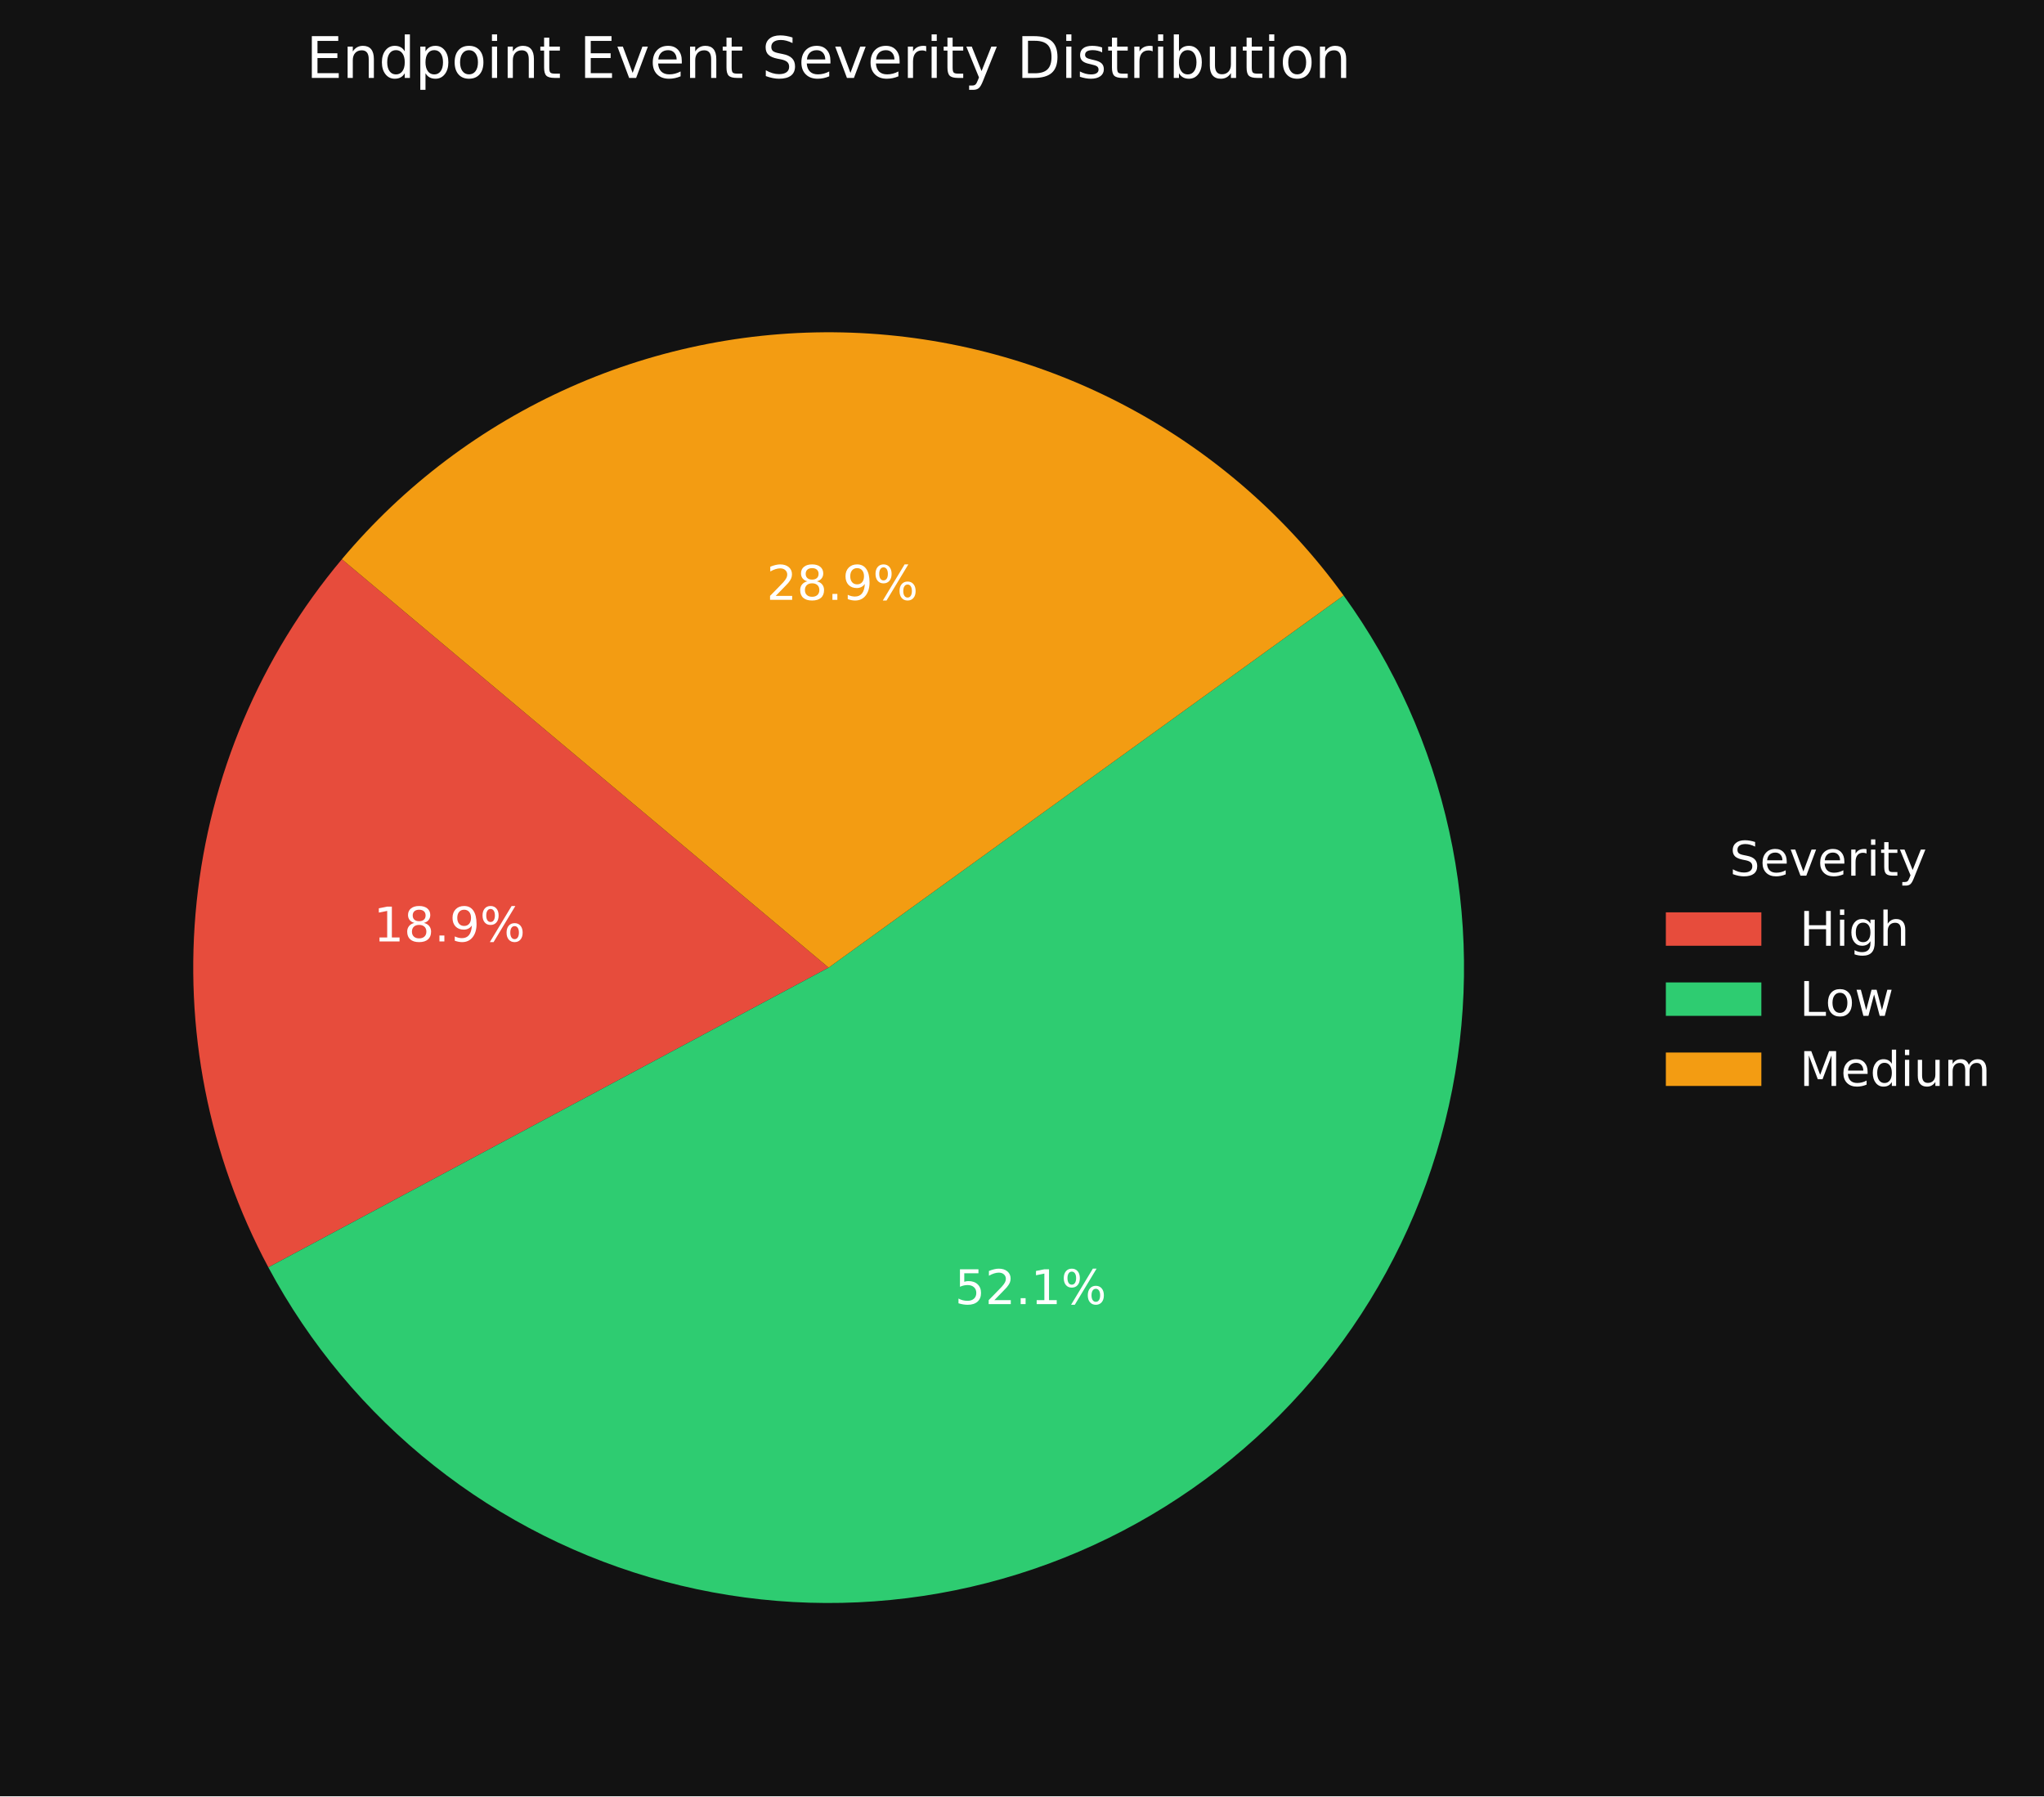
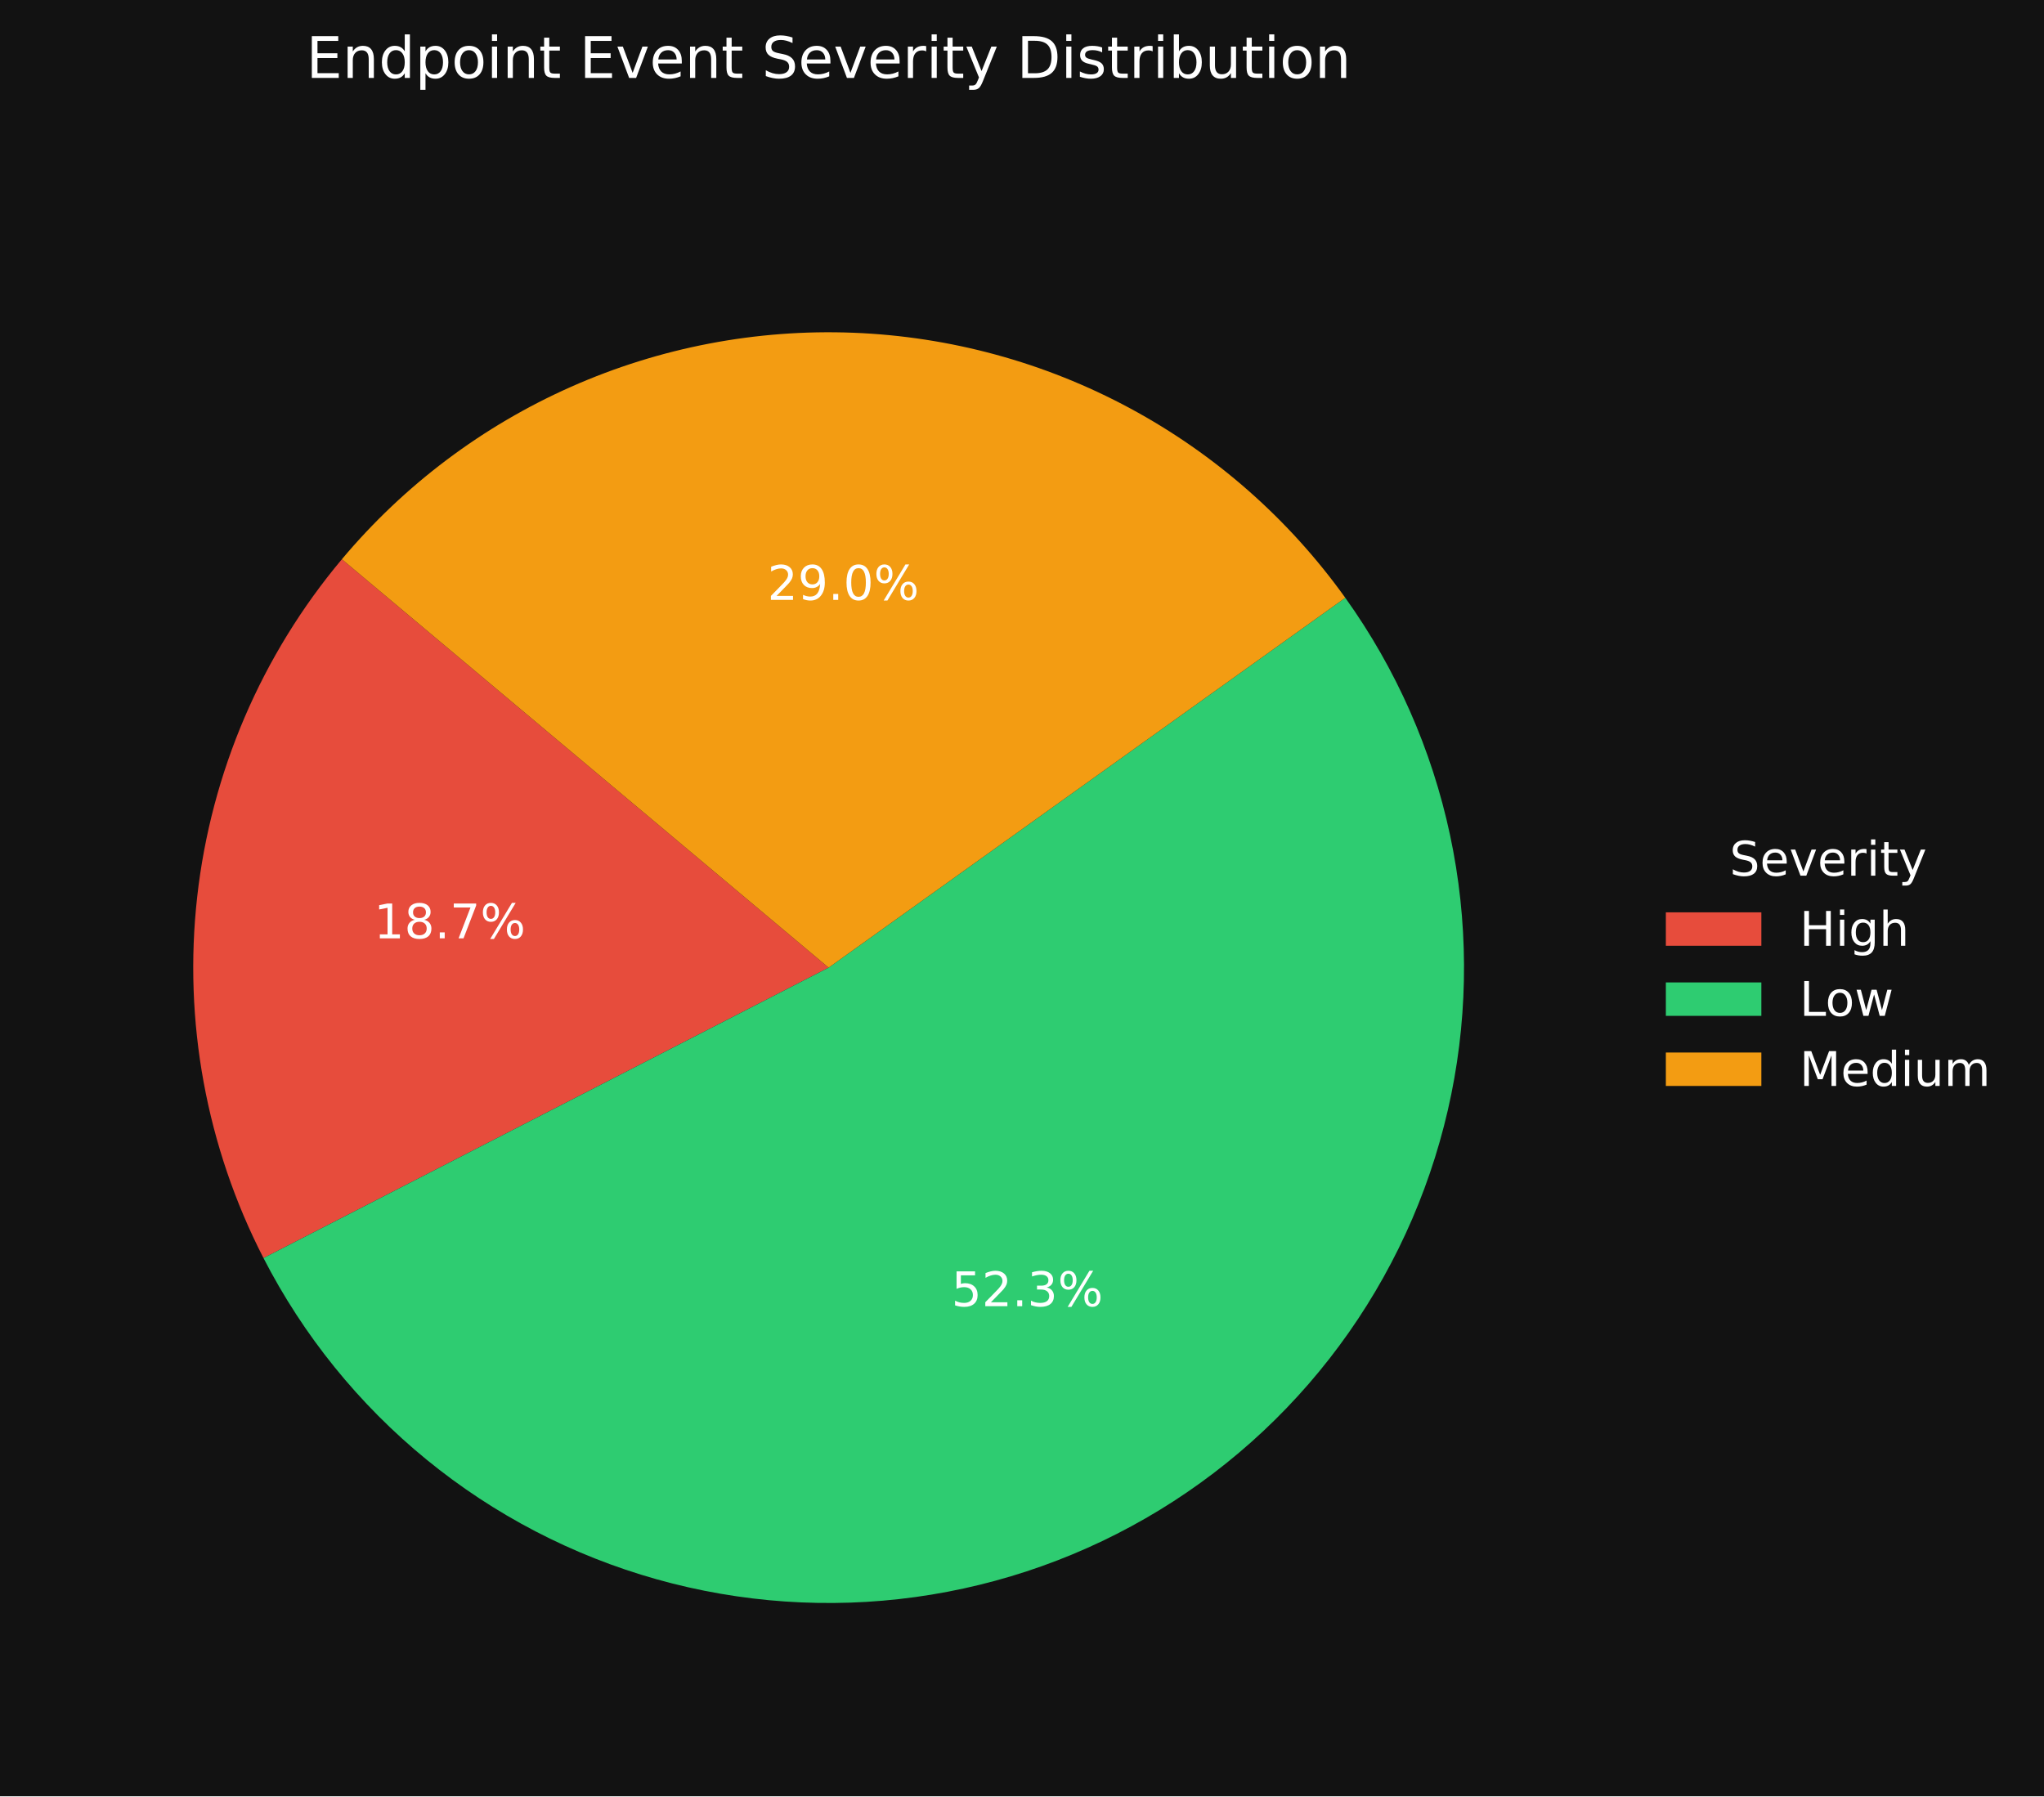
<svg xmlns="http://www.w3.org/2000/svg" xmlns:xlink="http://www.w3.org/1999/xlink" width="428.026pt" height="376.158pt" viewBox="0 0 428.026 376.158" version="1.1">
  <defs>
    <style type="text/css">*{stroke-linejoin: round; stroke-linecap: butt}</style>
  </defs>
  <g id="figure_1">
    <g id="patch_1">
      <path d="M 0 376.158  L 428.026 376.158  L 428.026 -0  L 0 -0  z " style="fill: #121212" />
    </g>
    <g id="axes_1">
      <g id="patch_2">
-         <path d="M 71.593 117.111  C 54.516 137.463 43.92 162.47 41.176 188.895  C 38.432 215.32 43.664 241.971 56.195 265.397  L 173.52 202.638  z " style="fill: #e74c3c" />
+         <path d="M 71.593 117.111  C 54.756 137.177 44.213 161.776 41.293 187.807  C 38.373 213.838 43.204 240.16 55.178 263.458  L 173.52 202.638  z " style="fill: #e74c3c" />
      </g>
      <g id="patch_3">
-         <path d="M 56.195 265.397  C 64.792 281.469 76.6 295.604 90.886 306.924  C 105.171 318.243 121.631 326.508 139.243 331.203  C 156.854 335.899 175.244 336.926 193.269 334.22  C 211.294 331.515 228.572 325.135 244.029 315.476  C 259.486 305.817 272.795 293.085 283.128 278.07  C 293.461 263.056 300.6 246.077 304.1 228.189  C 307.6 210.302 307.387 191.884 303.476 174.083  C 299.564 156.281 292.036 139.471 281.359 124.698  L 173.52 202.638  z " style="fill: #2ecc71" />
+         <path d="M 55.178 263.458  C 63.54 279.728 75.168 294.101 89.335 305.676  C 103.501 317.25 119.904 325.78 137.515 330.73  C 155.126 335.68 173.571 336.946 191.693 334.447  C 209.815 331.949 227.229 325.739 242.843 316.208  C 258.458 306.677 271.941 294.027 282.446 279.051  C 292.952 264.075 300.258 247.092 303.905 229.165  C 307.552 211.239 307.463 192.751 303.644 174.861  C 299.825 156.97 292.357 140.058 281.708 125.183  L 173.52 202.638  z " style="fill: #2ecc71" />
      </g>
      <g id="patch_4">
-         <path d="M 281.359 124.698  C 269.503 108.294 254.059 94.809 236.206 85.274  C 218.352 75.738 198.556 70.401 178.329 69.669  C 158.102 68.937 137.973 72.831 119.477 81.052  C 100.982 89.273 84.603 101.606 71.593 117.111  L 173.52 202.638  z " style="fill: #f39c12" />
+         <path d="M 281.708 125.183  C 269.896 108.685 254.466 95.105 236.6 85.485  C 218.735 75.866 198.903 70.459 178.628 69.68  C 158.352 68.901 138.164 72.771 119.614 80.991  C 101.063 89.212 84.636 101.568 71.593 117.111  L 173.52 202.638  z " style="fill: #f39c12" />
      </g>
      <g id="matplotlib.axis_1" />
      <g id="matplotlib.axis_2" />
      <g id="text_1">
-         <g style="fill: #ffffff" transform="translate(78.2298 197.1516) scale(0.1 -0.1)">
+         <g style="fill: #ffffff" transform="translate(78.30033 196.4985) scale(0.1 -0.1)">
          <defs>
            <path id="DejaVuSans-31" d="M 794 531  L 1825 531  L 1825 4091  L 703 3866  L 703 4441  L 1819 4666  L 2450 4666  L 2450 531  L 3481 531  L 3481 0  L 794 0  L 794 531  z " transform="scale(0.015625)" />
            <path id="DejaVuSans-38" d="M 2034 2216  Q 1584 2216 1326 1975  Q 1069 1734 1069 1313  Q 1069 891 1326 650  Q 1584 409 2034 409  Q 2484 409 2743 651  Q 3003 894 3003 1313  Q 3003 1734 2745 1975  Q 2488 2216 2034 2216  z M 1403 2484  Q 997 2584 770 2862  Q 544 3141 544 3541  Q 544 4100 942 4425  Q 1341 4750 2034 4750  Q 2731 4750 3128 4425  Q 3525 4100 3525 3541  Q 3525 3141 3298 2862  Q 3072 2584 2669 2484  Q 3125 2378 3379 2068  Q 3634 1759 3634 1313  Q 3634 634 3220 271  Q 2806 -91 2034 -91  Q 1263 -91 848 271  Q 434 634 434 1313  Q 434 1759 690 2068  Q 947 2378 1403 2484  z M 1172 3481  Q 1172 3119 1398 2916  Q 1625 2713 2034 2713  Q 2441 2713 2670 2916  Q 2900 3119 2900 3481  Q 2900 3844 2670 4047  Q 2441 4250 2034 4250  Q 1625 4250 1398 4047  Q 1172 3844 1172 3481  z " transform="scale(0.015625)" />
            <path id="DejaVuSans-2e" d="M 684 794  L 1344 794  L 1344 0  L 684 0  L 684 794  z " transform="scale(0.015625)" />
-             <path id="DejaVuSans-39" d="M 703 97  L 703 672  Q 941 559 1184 500  Q 1428 441 1663 441  Q 2288 441 2617 861  Q 2947 1281 2994 2138  Q 2813 1869 2534 1725  Q 2256 1581 1919 1581  Q 1219 1581 811 2004  Q 403 2428 403 3163  Q 403 3881 828 4315  Q 1253 4750 1959 4750  Q 2769 4750 3195 4129  Q 3622 3509 3622 2328  Q 3622 1225 3098 567  Q 2575 -91 1691 -91  Q 1453 -91 1209 -44  Q 966 3 703 97  z M 1959 2075  Q 2384 2075 2632 2365  Q 2881 2656 2881 3163  Q 2881 3666 2632 3958  Q 2384 4250 1959 4250  Q 1534 4250 1286 3958  Q 1038 3666 1038 3163  Q 1038 2656 1286 2365  Q 1534 2075 1959 2075  z " transform="scale(0.015625)" />
+             <path id="DejaVuSans-37" d="M 525 4666  L 3525 4666  L 3525 4397  L 1831 0  L 1172 0  L 2766 4134  L 525 4134  L 525 4666  z " transform="scale(0.015625)" />
            <path id="DejaVuSans-25" d="M 4653 2053  Q 4381 2053 4226 1822  Q 4072 1591 4072 1178  Q 4072 772 4226 539  Q 4381 306 4653 306  Q 4919 306 5073 539  Q 5228 772 5228 1178  Q 5228 1588 5073 1820  Q 4919 2053 4653 2053  z M 4653 2450  Q 5147 2450 5437 2106  Q 5728 1763 5728 1178  Q 5728 594 5436 251  Q 5144 -91 4653 -91  Q 4153 -91 3862 251  Q 3572 594 3572 1178  Q 3572 1766 3864 2108  Q 4156 2450 4653 2450  z M 1428 4353  Q 1159 4353 1004 4120  Q 850 3888 850 3481  Q 850 3069 1003 2837  Q 1156 2606 1428 2606  Q 1700 2606 1854 2837  Q 2009 3069 2009 3481  Q 2009 3884 1853 4118  Q 1697 4353 1428 4353  z M 4250 4750  L 4750 4750  L 1831 -91  L 1331 -91  L 4250 4750  z M 1428 4750  Q 1922 4750 2215 4408  Q 2509 4066 2509 3481  Q 2509 2891 2217 2550  Q 1925 2209 1428 2209  Q 931 2209 642 2551  Q 353 2894 353 3481  Q 353 4063 643 4406  Q 934 4750 1428 4750  z " transform="scale(0.015625)" />
          </defs>
          <use xlink:href="#DejaVuSans-31" />
          <use xlink:href="#DejaVuSans-38" transform="translate(63.62305 0)" />
          <use xlink:href="#DejaVuSans-2e" transform="translate(127.2461 0)" />
-           <use xlink:href="#DejaVuSans-39" transform="translate(159.0332 0)" />
+           <use xlink:href="#DejaVuSans-37" transform="translate(159.0332 0)" />
          <use xlink:href="#DejaVuSans-25" transform="translate(222.6562 0)" />
        </g>
      </g>
      <g id="text_2">
-         <g style="fill: #ffffff" transform="translate(199.9418 273.1002) scale(0.1 -0.1)">
+         <g style="fill: #ffffff" transform="translate(199.2305 273.5395) scale(0.1 -0.1)">
          <defs>
            <path id="DejaVuSans-35" d="M 691 4666  L 3169 4666  L 3169 4134  L 1269 4134  L 1269 2991  Q 1406 3038 1543 3061  Q 1681 3084 1819 3084  Q 2600 3084 3056 2656  Q 3513 2228 3513 1497  Q 3513 744 3044 326  Q 2575 -91 1722 -91  Q 1428 -91 1123 -41  Q 819 9 494 109  L 494 744  Q 775 591 1075 516  Q 1375 441 1709 441  Q 2250 441 2565 725  Q 2881 1009 2881 1497  Q 2881 1984 2565 2268  Q 2250 2553 1709 2553  Q 1456 2553 1204 2497  Q 953 2441 691 2322  L 691 4666  z " transform="scale(0.015625)" />
            <path id="DejaVuSans-32" d="M 1228 531  L 3431 531  L 3431 0  L 469 0  L 469 531  Q 828 903 1448 1529  Q 2069 2156 2228 2338  Q 2531 2678 2651 2914  Q 2772 3150 2772 3378  Q 2772 3750 2511 3984  Q 2250 4219 1831 4219  Q 1534 4219 1204 4116  Q 875 4013 500 3803  L 500 4441  Q 881 4594 1212 4672  Q 1544 4750 1819 4750  Q 2544 4750 2975 4387  Q 3406 4025 3406 3419  Q 3406 3131 3298 2873  Q 3191 2616 2906 2266  Q 2828 2175 2409 1742  Q 1991 1309 1228 531  z " transform="scale(0.015625)" />
+             <path id="DejaVuSans-33" d="M 2597 2516  Q 3050 2419 3304 2112  Q 3559 1806 3559 1356  Q 3559 666 3084 287  Q 2609 -91 1734 -91  Q 1441 -91 1130 -33  Q 819 25 488 141  L 488 750  Q 750 597 1062 519  Q 1375 441 1716 441  Q 2309 441 2620 675  Q 2931 909 2931 1356  Q 2931 1769 2642 2001  Q 2353 2234 1838 2234  L 1294 2234  L 1294 2753  L 1863 2753  Q 2328 2753 2575 2939  Q 2822 3125 2822 3475  Q 2822 3834 2567 4026  Q 2313 4219 1838 4219  Q 1578 4219 1281 4162  Q 984 4106 628 3988  L 628 4550  Q 988 4650 1302 4700  Q 1616 4750 1894 4750  Q 2613 4750 3031 4423  Q 3450 4097 3450 3541  Q 3450 3153 3228 2886  Q 3006 2619 2597 2516  z " transform="scale(0.015625)" />
          </defs>
          <use xlink:href="#DejaVuSans-35" />
          <use xlink:href="#DejaVuSans-32" transform="translate(63.62305 0)" />
          <use xlink:href="#DejaVuSans-2e" transform="translate(127.2461 0)" />
-           <use xlink:href="#DejaVuSans-31" transform="translate(159.0332 0)" />
+           <use xlink:href="#DejaVuSans-33" transform="translate(159.0332 0)" />
          <use xlink:href="#DejaVuSans-25" transform="translate(222.6562 0)" />
        </g>
      </g>
      <g id="text_3">
-         <g style="fill: #ffffff" transform="translate(160.522 125.6161) scale(0.1 -0.1)">
+         <g style="fill: #ffffff" transform="translate(160.7011 125.6227) scale(0.1 -0.1)">
+           <defs>
+             <path id="DejaVuSans-39" d="M 703 97  L 703 672  Q 941 559 1184 500  Q 1428 441 1663 441  Q 2288 441 2617 861  Q 2947 1281 2994 2138  Q 2813 1869 2534 1725  Q 2256 1581 1919 1581  Q 1219 1581 811 2004  Q 403 2428 403 3163  Q 403 3881 828 4315  Q 1253 4750 1959 4750  Q 2769 4750 3195 4129  Q 3622 3509 3622 2328  Q 3622 1225 3098 567  Q 2575 -91 1691 -91  Q 1453 -91 1209 -44  Q 966 3 703 97  z M 1959 2075  Q 2384 2075 2632 2365  Q 2881 2656 2881 3163  Q 2881 3666 2632 3958  Q 2384 4250 1959 4250  Q 1534 4250 1286 3958  Q 1038 3666 1038 3163  Q 1038 2656 1286 2365  Q 1534 2075 1959 2075  z " transform="scale(0.015625)" />
+             <path id="DejaVuSans-30" d="M 2034 4250  Q 1547 4250 1301 3770  Q 1056 3291 1056 2328  Q 1056 1369 1301 889  Q 1547 409 2034 409  Q 2525 409 2770 889  Q 3016 1369 3016 2328  Q 3016 3291 2770 3770  Q 2525 4250 2034 4250  z M 2034 4750  Q 2819 4750 3233 4129  Q 3647 3509 3647 2328  Q 3647 1150 3233 529  Q 2819 -91 2034 -91  Q 1250 -91 836 529  Q 422 1150 422 2328  Q 422 3509 836 4129  Q 1250 4750 2034 4750  z " transform="scale(0.015625)" />
+           </defs>
          <use xlink:href="#DejaVuSans-32" />
-           <use xlink:href="#DejaVuSans-38" transform="translate(63.62305 0)" />
+           <use xlink:href="#DejaVuSans-39" transform="translate(63.62305 0)" />
          <use xlink:href="#DejaVuSans-2e" transform="translate(127.2461 0)" />
-           <use xlink:href="#DejaVuSans-39" transform="translate(159.0332 0)" />
+           <use xlink:href="#DejaVuSans-30" transform="translate(159.0332 0)" />
          <use xlink:href="#DejaVuSans-25" transform="translate(222.6562 0)" />
        </g>
      </g>
      <g id="text_4">
        <g style="fill: #ffffff" transform="translate(64.12219 16.31812) scale(0.12 -0.12)">
          <defs>
            <path id="DejaVuSans-45" d="M 628 4666  L 3578 4666  L 3578 4134  L 1259 4134  L 1259 2753  L 3481 2753  L 3481 2222  L 1259 2222  L 1259 531  L 3634 531  L 3634 0  L 628 0  L 628 4666  z " transform="scale(0.015625)" />
            <path id="DejaVuSans-6e" d="M 3513 2113  L 3513 0  L 2938 0  L 2938 2094  Q 2938 2591 2744 2837  Q 2550 3084 2163 3084  Q 1697 3084 1428 2787  Q 1159 2491 1159 1978  L 1159 0  L 581 0  L 581 3500  L 1159 3500  L 1159 2956  Q 1366 3272 1645 3428  Q 1925 3584 2291 3584  Q 2894 3584 3203 3211  Q 3513 2838 3513 2113  z " transform="scale(0.015625)" />
            <path id="DejaVuSans-64" d="M 2906 2969  L 2906 4863  L 3481 4863  L 3481 0  L 2906 0  L 2906 525  Q 2725 213 2448 61  Q 2172 -91 1784 -91  Q 1150 -91 751 415  Q 353 922 353 1747  Q 353 2572 751 3078  Q 1150 3584 1784 3584  Q 2172 3584 2448 3432  Q 2725 3281 2906 2969  z M 947 1747  Q 947 1113 1208 752  Q 1469 391 1925 391  Q 2381 391 2643 752  Q 2906 1113 2906 1747  Q 2906 2381 2643 2742  Q 2381 3103 1925 3103  Q 1469 3103 1208 2742  Q 947 2381 947 1747  z " transform="scale(0.015625)" />
            <path id="DejaVuSans-70" d="M 1159 525  L 1159 -1331  L 581 -1331  L 581 3500  L 1159 3500  L 1159 2969  Q 1341 3281 1617 3432  Q 1894 3584 2278 3584  Q 2916 3584 3314 3078  Q 3713 2572 3713 1747  Q 3713 922 3314 415  Q 2916 -91 2278 -91  Q 1894 -91 1617 61  Q 1341 213 1159 525  z M 3116 1747  Q 3116 2381 2855 2742  Q 2594 3103 2138 3103  Q 1681 3103 1420 2742  Q 1159 2381 1159 1747  Q 1159 1113 1420 752  Q 1681 391 2138 391  Q 2594 391 2855 752  Q 3116 1113 3116 1747  z " transform="scale(0.015625)" />
            <path id="DejaVuSans-6f" d="M 1959 3097  Q 1497 3097 1228 2736  Q 959 2375 959 1747  Q 959 1119 1226 758  Q 1494 397 1959 397  Q 2419 397 2687 759  Q 2956 1122 2956 1747  Q 2956 2369 2687 2733  Q 2419 3097 1959 3097  z M 1959 3584  Q 2709 3584 3137 3096  Q 3566 2609 3566 1747  Q 3566 888 3137 398  Q 2709 -91 1959 -91  Q 1206 -91 779 398  Q 353 888 353 1747  Q 353 2609 779 3096  Q 1206 3584 1959 3584  z " transform="scale(0.015625)" />
            <path id="DejaVuSans-69" d="M 603 3500  L 1178 3500  L 1178 0  L 603 0  L 603 3500  z M 603 4863  L 1178 4863  L 1178 4134  L 603 4134  L 603 4863  z " transform="scale(0.015625)" />
            <path id="DejaVuSans-74" d="M 1172 4494  L 1172 3500  L 2356 3500  L 2356 3053  L 1172 3053  L 1172 1153  Q 1172 725 1289 603  Q 1406 481 1766 481  L 2356 481  L 2356 0  L 1766 0  Q 1100 0 847 248  Q 594 497 594 1153  L 594 3053  L 172 3053  L 172 3500  L 594 3500  L 594 4494  L 1172 4494  z " transform="scale(0.015625)" />
            <path id="DejaVuSans-20" transform="scale(0.015625)" />
            <path id="DejaVuSans-76" d="M 191 3500  L 800 3500  L 1894 563  L 2988 3500  L 3597 3500  L 2284 0  L 1503 0  L 191 3500  z " transform="scale(0.015625)" />
            <path id="DejaVuSans-65" d="M 3597 1894  L 3597 1613  L 953 1613  Q 991 1019 1311 708  Q 1631 397 2203 397  Q 2534 397 2845 478  Q 3156 559 3463 722  L 3463 178  Q 3153 47 2828 -22  Q 2503 -91 2169 -91  Q 1331 -91 842 396  Q 353 884 353 1716  Q 353 2575 817 3079  Q 1281 3584 2069 3584  Q 2775 3584 3186 3129  Q 3597 2675 3597 1894  z M 3022 2063  Q 3016 2534 2758 2815  Q 2500 3097 2075 3097  Q 1594 3097 1305 2825  Q 1016 2553 972 2059  L 3022 2063  z " transform="scale(0.015625)" />
            <path id="DejaVuSans-53" d="M 3425 4513  L 3425 3897  Q 3066 4069 2747 4153  Q 2428 4238 2131 4238  Q 1616 4238 1336 4038  Q 1056 3838 1056 3469  Q 1056 3159 1242 3001  Q 1428 2844 1947 2747  L 2328 2669  Q 3034 2534 3370 2195  Q 3706 1856 3706 1288  Q 3706 609 3251 259  Q 2797 -91 1919 -91  Q 1588 -91 1214 -16  Q 841 59 441 206  L 441 856  Q 825 641 1194 531  Q 1563 422 1919 422  Q 2459 422 2753 634  Q 3047 847 3047 1241  Q 3047 1584 2836 1778  Q 2625 1972 2144 2069  L 1759 2144  Q 1053 2284 737 2584  Q 422 2884 422 3419  Q 422 4038 858 4394  Q 1294 4750 2059 4750  Q 2388 4750 2728 4690  Q 3069 4631 3425 4513  z " transform="scale(0.015625)" />
            <path id="DejaVuSans-72" d="M 2631 2963  Q 2534 3019 2420 3045  Q 2306 3072 2169 3072  Q 1681 3072 1420 2755  Q 1159 2438 1159 1844  L 1159 0  L 581 0  L 581 3500  L 1159 3500  L 1159 2956  Q 1341 3275 1631 3429  Q 1922 3584 2338 3584  Q 2397 3584 2469 3576  Q 2541 3569 2628 3553  L 2631 2963  z " transform="scale(0.015625)" />
            <path id="DejaVuSans-79" d="M 2059 -325  Q 1816 -950 1584 -1140  Q 1353 -1331 966 -1331  L 506 -1331  L 506 -850  L 844 -850  Q 1081 -850 1212 -737  Q 1344 -625 1503 -206  L 1606 56  L 191 3500  L 800 3500  L 1894 763  L 2988 3500  L 3597 3500  L 2059 -325  z " transform="scale(0.015625)" />
            <path id="DejaVuSans-44" d="M 1259 4147  L 1259 519  L 2022 519  Q 2988 519 3436 956  Q 3884 1394 3884 2338  Q 3884 3275 3436 3711  Q 2988 4147 2022 4147  L 1259 4147  z M 628 4666  L 1925 4666  Q 3281 4666 3915 4102  Q 4550 3538 4550 2338  Q 4550 1131 3912 565  Q 3275 0 1925 0  L 628 0  L 628 4666  z " transform="scale(0.015625)" />
            <path id="DejaVuSans-73" d="M 2834 3397  L 2834 2853  Q 2591 2978 2328 3040  Q 2066 3103 1784 3103  Q 1356 3103 1142 2972  Q 928 2841 928 2578  Q 928 2378 1081 2264  Q 1234 2150 1697 2047  L 1894 2003  Q 2506 1872 2764 1633  Q 3022 1394 3022 966  Q 3022 478 2636 193  Q 2250 -91 1575 -91  Q 1294 -91 989 -36  Q 684 19 347 128  L 347 722  Q 666 556 975 473  Q 1284 391 1588 391  Q 1994 391 2212 530  Q 2431 669 2431 922  Q 2431 1156 2273 1281  Q 2116 1406 1581 1522  L 1381 1569  Q 847 1681 609 1914  Q 372 2147 372 2553  Q 372 3047 722 3315  Q 1072 3584 1716 3584  Q 2034 3584 2315 3537  Q 2597 3491 2834 3397  z " transform="scale(0.015625)" />
            <path id="DejaVuSans-62" d="M 3116 1747  Q 3116 2381 2855 2742  Q 2594 3103 2138 3103  Q 1681 3103 1420 2742  Q 1159 2381 1159 1747  Q 1159 1113 1420 752  Q 1681 391 2138 391  Q 2594 391 2855 752  Q 3116 1113 3116 1747  z M 1159 2969  Q 1341 3281 1617 3432  Q 1894 3584 2278 3584  Q 2916 3584 3314 3078  Q 3713 2572 3713 1747  Q 3713 922 3314 415  Q 2916 -91 2278 -91  Q 1894 -91 1617 61  Q 1341 213 1159 525  L 1159 0  L 581 0  L 581 4863  L 1159 4863  L 1159 2969  z " transform="scale(0.015625)" />
            <path id="DejaVuSans-75" d="M 544 1381  L 544 3500  L 1119 3500  L 1119 1403  Q 1119 906 1312 657  Q 1506 409 1894 409  Q 2359 409 2629 706  Q 2900 1003 2900 1516  L 2900 3500  L 3475 3500  L 3475 0  L 2900 0  L 2900 538  Q 2691 219 2414 64  Q 2138 -91 1772 -91  Q 1169 -91 856 284  Q 544 659 544 1381  z M 1991 3584  L 1991 3584  z " transform="scale(0.015625)" />
          </defs>
          <use xlink:href="#DejaVuSans-45" />
          <use xlink:href="#DejaVuSans-6e" transform="translate(63.18359 0)" />
          <use xlink:href="#DejaVuSans-64" transform="translate(126.5625 0)" />
          <use xlink:href="#DejaVuSans-70" transform="translate(190.0391 0)" />
          <use xlink:href="#DejaVuSans-6f" transform="translate(253.5156 0)" />
          <use xlink:href="#DejaVuSans-69" transform="translate(314.6973 0)" />
          <use xlink:href="#DejaVuSans-6e" transform="translate(342.4805 0)" />
          <use xlink:href="#DejaVuSans-74" transform="translate(405.8594 0)" />
          <use xlink:href="#DejaVuSans-20" transform="translate(445.0684 0)" />
          <use xlink:href="#DejaVuSans-45" transform="translate(476.8555 0)" />
          <use xlink:href="#DejaVuSans-76" transform="translate(540.0391 0)" />
          <use xlink:href="#DejaVuSans-65" transform="translate(599.2188 0)" />
          <use xlink:href="#DejaVuSans-6e" transform="translate(660.7422 0)" />
          <use xlink:href="#DejaVuSans-74" transform="translate(724.1211 0)" />
          <use xlink:href="#DejaVuSans-20" transform="translate(763.3301 0)" />
          <use xlink:href="#DejaVuSans-53" transform="translate(795.1172 0)" />
          <use xlink:href="#DejaVuSans-65" transform="translate(858.5938 0)" />
          <use xlink:href="#DejaVuSans-76" transform="translate(920.1172 0)" />
          <use xlink:href="#DejaVuSans-65" transform="translate(979.2969 0)" />
          <use xlink:href="#DejaVuSans-72" transform="translate(1040.82 0)" />
          <use xlink:href="#DejaVuSans-69" transform="translate(1081.934 0)" />
          <use xlink:href="#DejaVuSans-74" transform="translate(1109.717 0)" />
          <use xlink:href="#DejaVuSans-79" transform="translate(1148.926 0)" />
          <use xlink:href="#DejaVuSans-20" transform="translate(1208.105 0)" />
          <use xlink:href="#DejaVuSans-44" transform="translate(1239.893 0)" />
          <use xlink:href="#DejaVuSans-69" transform="translate(1316.895 0)" />
          <use xlink:href="#DejaVuSans-73" transform="translate(1344.678 0)" />
          <use xlink:href="#DejaVuSans-74" transform="translate(1396.777 0)" />
          <use xlink:href="#DejaVuSans-72" transform="translate(1435.986 0)" />
          <use xlink:href="#DejaVuSans-69" transform="translate(1477.1 0)" />
          <use xlink:href="#DejaVuSans-62" transform="translate(1504.883 0)" />
          <use xlink:href="#DejaVuSans-75" transform="translate(1568.359 0)" />
          <use xlink:href="#DejaVuSans-74" transform="translate(1631.738 0)" />
          <use xlink:href="#DejaVuSans-69" transform="translate(1670.947 0)" />
          <use xlink:href="#DejaVuSans-6f" transform="translate(1698.73 0)" />
          <use xlink:href="#DejaVuSans-6e" transform="translate(1759.912 0)" />
        </g>
      </g>
      <g id="legend_1">
        <g id="text_5">
          <g style="fill: #ffffff" transform="translate(362.1822 183.3803) scale(0.1 -0.1)">
            <use xlink:href="#DejaVuSans-53" />
            <use xlink:href="#DejaVuSans-65" transform="translate(63.47656 0)" />
            <use xlink:href="#DejaVuSans-76" transform="translate(125 0)" />
            <use xlink:href="#DejaVuSans-65" transform="translate(184.1797 0)" />
            <use xlink:href="#DejaVuSans-72" transform="translate(245.7031 0)" />
            <use xlink:href="#DejaVuSans-69" transform="translate(286.8164 0)" />
            <use xlink:href="#DejaVuSans-74" transform="translate(314.5996 0)" />
            <use xlink:href="#DejaVuSans-79" transform="translate(353.8086 0)" />
          </g>
        </g>
        <g id="patch_5">
          <path d="M 348.84 198.058  L 368.84 198.058  L 368.84 191.058  L 348.84 191.058  z " style="fill: #e74c3c" />
        </g>
        <g id="text_6">
          <g style="fill: #ffffff" transform="translate(376.84 198.0584) scale(0.1 -0.1)">
            <defs>
              <path id="DejaVuSans-48" d="M 628 4666  L 1259 4666  L 1259 2753  L 3553 2753  L 3553 4666  L 4184 4666  L 4184 0  L 3553 0  L 3553 2222  L 1259 2222  L 1259 0  L 628 0  L 628 4666  z " transform="scale(0.015625)" />
              <path id="DejaVuSans-67" d="M 2906 1791  Q 2906 2416 2648 2759  Q 2391 3103 1925 3103  Q 1463 3103 1205 2759  Q 947 2416 947 1791  Q 947 1169 1205 825  Q 1463 481 1925 481  Q 2391 481 2648 825  Q 2906 1169 2906 1791  z M 3481 434  Q 3481 -459 3084 -895  Q 2688 -1331 1869 -1331  Q 1566 -1331 1297 -1286  Q 1028 -1241 775 -1147  L 775 -588  Q 1028 -725 1275 -790  Q 1522 -856 1778 -856  Q 2344 -856 2625 -561  Q 2906 -266 2906 331  L 2906 616  Q 2728 306 2450 153  Q 2172 0 1784 0  Q 1141 0 747 490  Q 353 981 353 1791  Q 353 2603 747 3093  Q 1141 3584 1784 3584  Q 2172 3584 2450 3431  Q 2728 3278 2906 2969  L 2906 3500  L 3481 3500  L 3481 434  z " transform="scale(0.015625)" />
              <path id="DejaVuSans-68" d="M 3513 2113  L 3513 0  L 2938 0  L 2938 2094  Q 2938 2591 2744 2837  Q 2550 3084 2163 3084  Q 1697 3084 1428 2787  Q 1159 2491 1159 1978  L 1159 0  L 581 0  L 581 4863  L 1159 4863  L 1159 2956  Q 1366 3272 1645 3428  Q 1925 3584 2291 3584  Q 2894 3584 3203 3211  Q 3513 2838 3513 2113  z " transform="scale(0.015625)" />
            </defs>
            <use xlink:href="#DejaVuSans-48" />
            <use xlink:href="#DejaVuSans-69" transform="translate(75.19531 0)" />
            <use xlink:href="#DejaVuSans-67" transform="translate(102.9785 0)" />
            <use xlink:href="#DejaVuSans-68" transform="translate(166.4551 0)" />
          </g>
        </g>
        <g id="patch_6">
          <path d="M 348.84 212.737  L 368.84 212.737  L 368.84 205.737  L 348.84 205.737  z " style="fill: #2ecc71" />
        </g>
        <g id="text_7">
          <g style="fill: #ffffff" transform="translate(376.84 212.7366) scale(0.1 -0.1)">
            <defs>
              <path id="DejaVuSans-4c" d="M 628 4666  L 1259 4666  L 1259 531  L 3531 531  L 3531 0  L 628 0  L 628 4666  z " transform="scale(0.015625)" />
              <path id="DejaVuSans-77" d="M 269 3500  L 844 3500  L 1563 769  L 2278 3500  L 2956 3500  L 3675 769  L 4391 3500  L 4966 3500  L 4050 0  L 3372 0  L 2619 2869  L 1863 0  L 1184 0  L 269 3500  z " transform="scale(0.015625)" />
            </defs>
            <use xlink:href="#DejaVuSans-4c" />
            <use xlink:href="#DejaVuSans-6f" transform="translate(53.96289 0)" />
            <use xlink:href="#DejaVuSans-77" transform="translate(115.1445 0)" />
          </g>
        </g>
        <g id="patch_7">
          <path d="M 348.84 227.415  L 368.84 227.415  L 368.84 220.415  L 348.84 220.415  z " style="fill: #f39c12" />
        </g>
        <g id="text_8">
          <g style="fill: #ffffff" transform="translate(376.84 227.4147) scale(0.1 -0.1)">
            <defs>
              <path id="DejaVuSans-4d" d="M 628 4666  L 1569 4666  L 2759 1491  L 3956 4666  L 4897 4666  L 4897 0  L 4281 0  L 4281 4097  L 3078 897  L 2444 897  L 1241 4097  L 1241 0  L 628 0  L 628 4666  z " transform="scale(0.015625)" />
              <path id="DejaVuSans-6d" d="M 3328 2828  Q 3544 3216 3844 3400  Q 4144 3584 4550 3584  Q 5097 3584 5394 3201  Q 5691 2819 5691 2113  L 5691 0  L 5113 0  L 5113 2094  Q 5113 2597 4934 2840  Q 4756 3084 4391 3084  Q 3944 3084 3684 2787  Q 3425 2491 3425 1978  L 3425 0  L 2847 0  L 2847 2094  Q 2847 2600 2669 2842  Q 2491 3084 2119 3084  Q 1678 3084 1418 2786  Q 1159 2488 1159 1978  L 1159 0  L 581 0  L 581 3500  L 1159 3500  L 1159 2956  Q 1356 3278 1631 3431  Q 1906 3584 2284 3584  Q 2666 3584 2933 3390  Q 3200 3197 3328 2828  z " transform="scale(0.015625)" />
            </defs>
            <use xlink:href="#DejaVuSans-4d" />
            <use xlink:href="#DejaVuSans-65" transform="translate(86.2793 0)" />
            <use xlink:href="#DejaVuSans-64" transform="translate(147.8027 0)" />
            <use xlink:href="#DejaVuSans-69" transform="translate(211.2793 0)" />
            <use xlink:href="#DejaVuSans-75" transform="translate(239.0625 0)" />
            <use xlink:href="#DejaVuSans-6d" transform="translate(302.4414 0)" />
          </g>
        </g>
      </g>
    </g>
  </g>
</svg>
